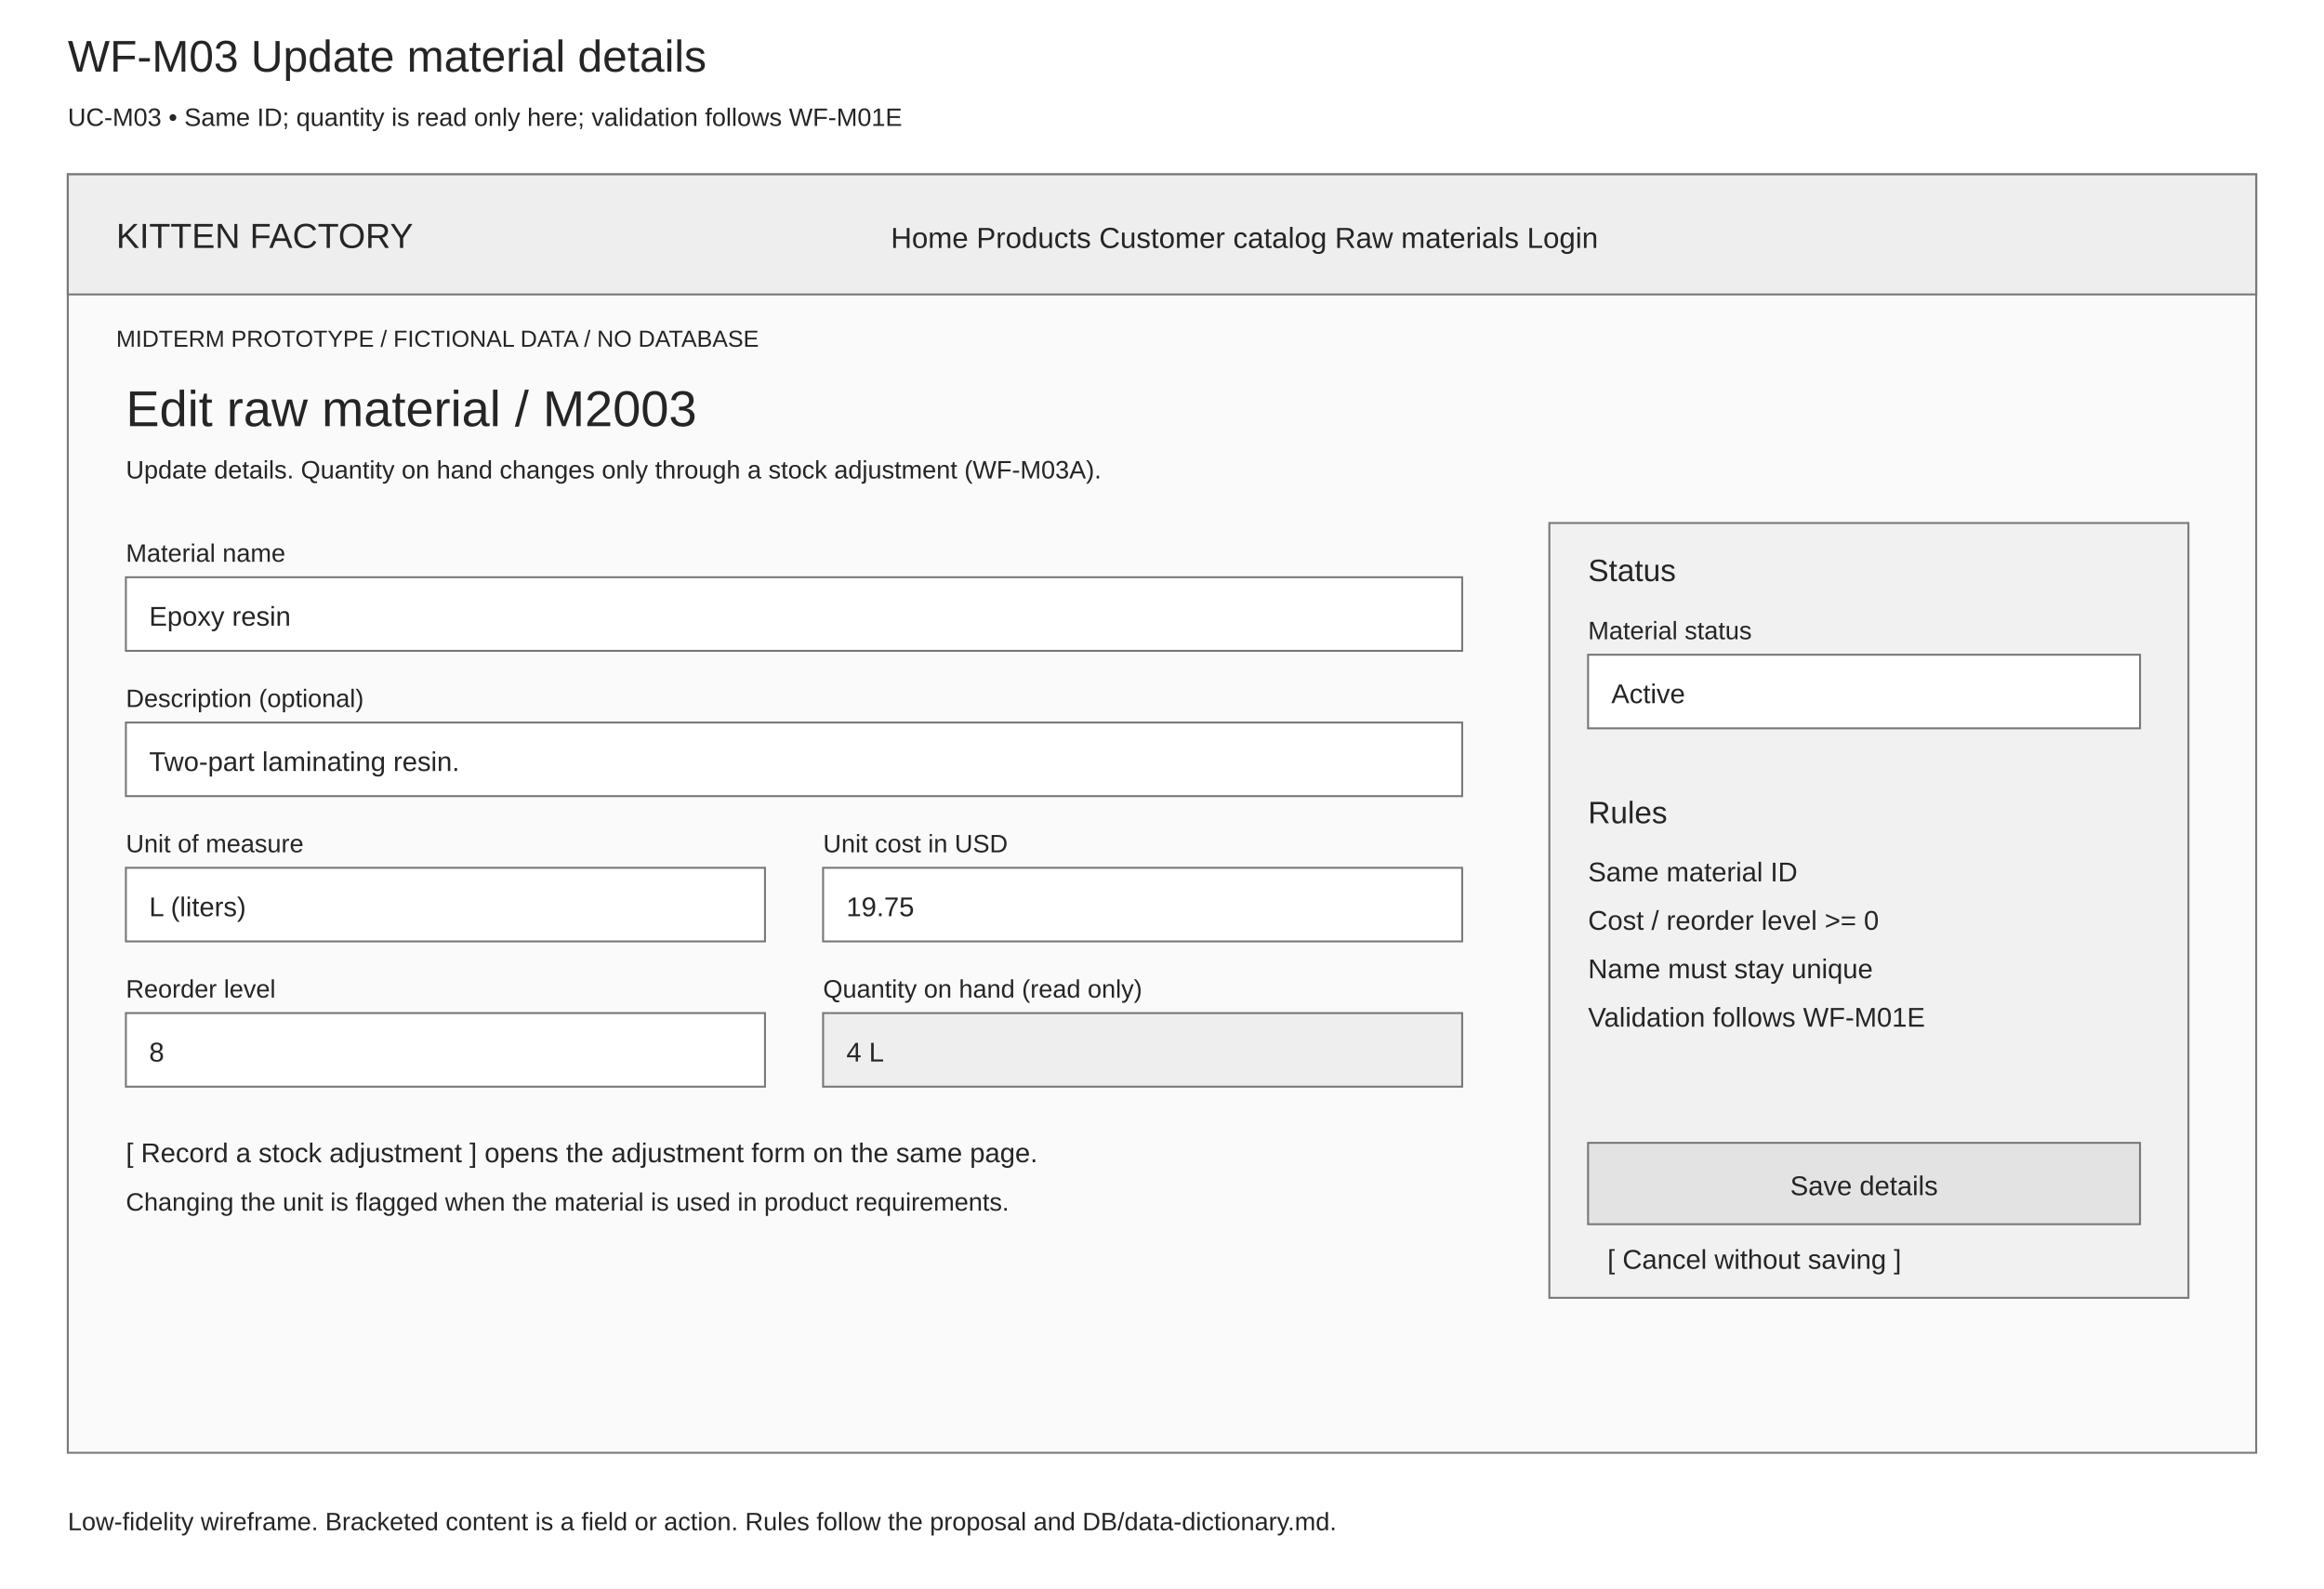
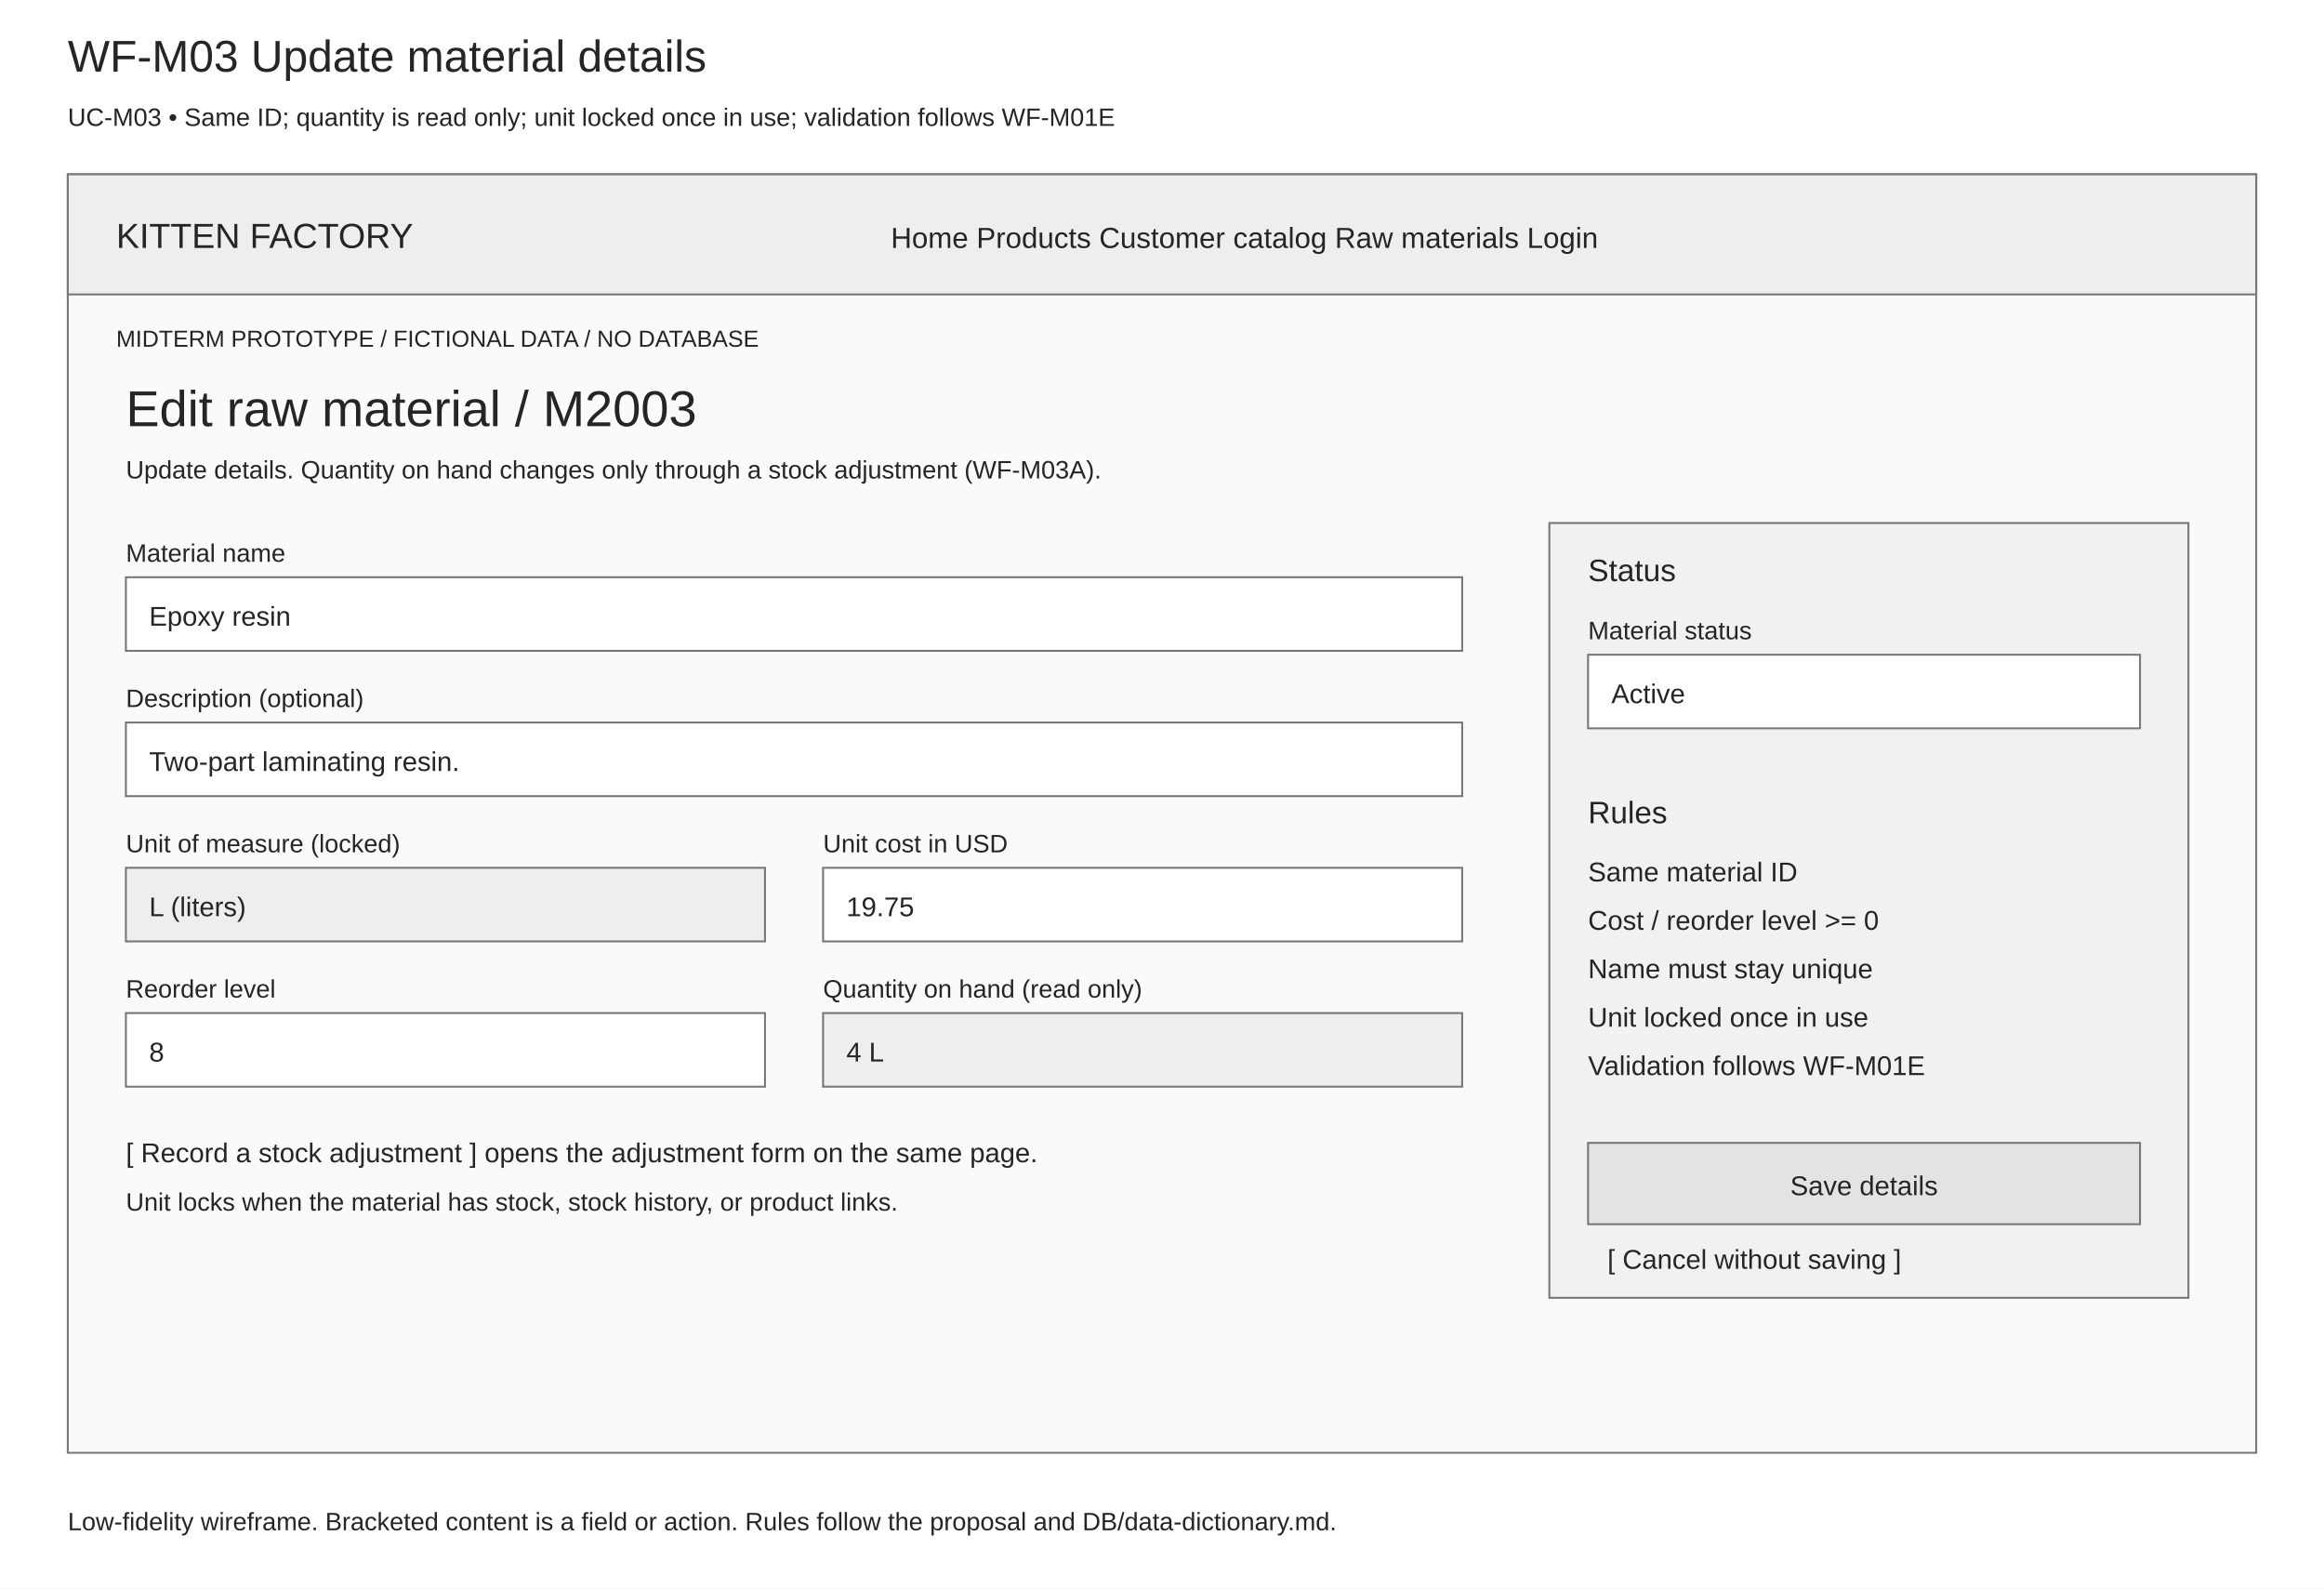
<svg xmlns="http://www.w3.org/2000/svg" width="1200" height="820" viewBox="0 0 1200 820" role="img" aria-label="WF-M03 Update material details">
  <rect width="100%" height="100%" fill="white" />
  <text x="35" y="37" font-family="Arial,sans-serif" font-size="23" fill="#252525">WF-M03  Update material details</text>
-   <text x="35" y="65" font-family="Arial,sans-serif" font-size="13" fill="#252525">UC-M03 • Same ID; quantity is read only here; validation follows WF-M01E</text>
+   <text x="35" y="65" font-family="Arial,sans-serif" font-size="13" fill="#252525">UC-M03 • Same ID; quantity is read only; unit locked once in use; validation follows WF-M01E</text>
  <rect x="35" y="90" width="1130" height="660" fill="#fafafa" stroke="#777" />
  <rect x="35" y="90" width="1130" height="62" fill="#eee" stroke="#777" />
  <text x="60" y="128" font-family="Arial,sans-serif" font-size="18" fill="#252525">KITTEN FACTORY</text>
  <text x="460" y="128" font-family="Arial,sans-serif" font-size="15" fill="#252525">Home    Products    Customer catalog    Raw materials    Login</text>
  <text x="60" y="179" font-family="Arial,sans-serif" font-size="12" fill="#252525">MIDTERM PROTOTYPE / FICTIONAL DATA / NO DATABASE</text>
  <text x="65" y="220" font-family="Arial,sans-serif" font-size="26" fill="#252525">Edit raw material / M2003</text>
  <text x="65" y="247" font-family="Arial,sans-serif" font-size="13" fill="#252525">Update details. Quantity on hand changes only through a stock adjustment (WF-M03A).</text>
  <text x="65" y="290" font-family="Arial,sans-serif" font-size="13" fill="#252525">Material name</text>
  <rect x="65" y="298" width="690" height="38" fill="#fff" stroke="#777" />
  <text x="77" y="323" font-family="Arial,sans-serif" font-size="14" fill="#252525">Epoxy resin</text>
  <text x="65" y="365" font-family="Arial,sans-serif" font-size="13" fill="#252525">Description (optional)</text>
  <rect x="65" y="373" width="690" height="38" fill="#fff" stroke="#777" />
  <text x="77" y="398" font-family="Arial,sans-serif" font-size="14" fill="#252525">Two-part laminating resin.</text>
-   <text x="65" y="440" font-family="Arial,sans-serif" font-size="13" fill="#252525">Unit of measure</text>
-   <rect x="65" y="448" width="330" height="38" fill="#fff" stroke="#777" />
-   <text x="77" y="473" font-family="Arial,sans-serif" font-size="14" fill="#252525">L (liters)</text>
  <text x="425" y="440" font-family="Arial,sans-serif" font-size="13" fill="#252525">Unit cost in USD</text>
  <rect x="425" y="448" width="330" height="38" fill="#fff" stroke="#777" />
  <text x="437" y="473" font-family="Arial,sans-serif" font-size="14" fill="#252525">19.75</text>
  <text x="65" y="515" font-family="Arial,sans-serif" font-size="13" fill="#252525">Reorder level</text>
  <rect x="65" y="523" width="330" height="38" fill="#fff" stroke="#777" />
  <text x="77" y="548" font-family="Arial,sans-serif" font-size="14" fill="#252525">8</text>
+   <text x="65" y="440" font-family="Arial,sans-serif" font-size="13" fill="#252525">Unit of measure (locked)</text>
+   <rect x="65" y="448" width="330" height="38" fill="#eee" stroke="#777" />
+   <text x="77" y="473" font-family="Arial,sans-serif" font-size="14" fill="#252525">L (liters)</text>
  <text x="425" y="515" font-family="Arial,sans-serif" font-size="13" fill="#252525">Quantity on hand (read only)</text>
  <rect x="425" y="523" width="330" height="38" fill="#eee" stroke="#777" />
  <text x="437" y="548" font-family="Arial,sans-serif" font-size="14" fill="#252525">4 L</text>
  <text x="65" y="600" font-family="Arial,sans-serif" font-size="14" fill="#252525">[ Record a stock adjustment ] opens the adjustment form on the same page.</text>
-   <text x="65" y="625" font-family="Arial,sans-serif" font-size="13" fill="#252525">Changing the unit is flagged when the material is used in product requirements.</text>
+   <text x="65" y="625" font-family="Arial,sans-serif" font-size="13" fill="#252525">Unit locks when the material has stock, stock history, or product links.</text>
  <rect x="800" y="270" width="330" height="400" fill="#f1f1f1" stroke="#777" />
  <text x="820" y="300" font-family="Arial,sans-serif" font-size="16" fill="#252525">Status</text>
  <text x="820" y="330" font-family="Arial,sans-serif" font-size="13" fill="#252525">Material status</text>
  <rect x="820" y="338" width="285" height="38" fill="#fff" stroke="#777" />
  <text x="832" y="363" font-family="Arial,sans-serif" font-size="14" fill="#252525">Active</text>
  <text x="820" y="425" font-family="Arial,sans-serif" font-size="16" fill="#252525">Rules</text>
  <text x="820" y="455" font-family="Arial,sans-serif" font-size="14" fill="#252525">Same material ID</text>
  <text x="820" y="480" font-family="Arial,sans-serif" font-size="14" fill="#252525">Cost / reorder level &gt;= 0</text>
  <text x="820" y="505" font-family="Arial,sans-serif" font-size="14" fill="#252525">Name must stay unique</text>
-   <text x="820" y="530" font-family="Arial,sans-serif" font-size="14" fill="#252525">Validation follows WF-M01E</text>
+   <text x="820" y="530" font-family="Arial,sans-serif" font-size="14" fill="#252525">Unit locked once in use</text>
+   <text x="820" y="555" font-family="Arial,sans-serif" font-size="14" fill="#252525">Validation follows WF-M01E</text>
  <rect x="820" y="590" width="285" height="42" fill="#e3e3e3" stroke="#777" />
  <text x="962.5" y="617.0" font-family="Arial,sans-serif" font-size="14" fill="#252525" text-anchor="middle">Save details</text>
  <text x="830" y="655" font-family="Arial,sans-serif" font-size="14" fill="#252525">[ Cancel without saving ]</text>
  <text x="35" y="790" font-family="Arial,sans-serif" font-size="13" fill="#252525">Low-fidelity wireframe. Bracketed content is a field or action. Rules follow the proposal and DB/data-dictionary.md.</text>
</svg>
